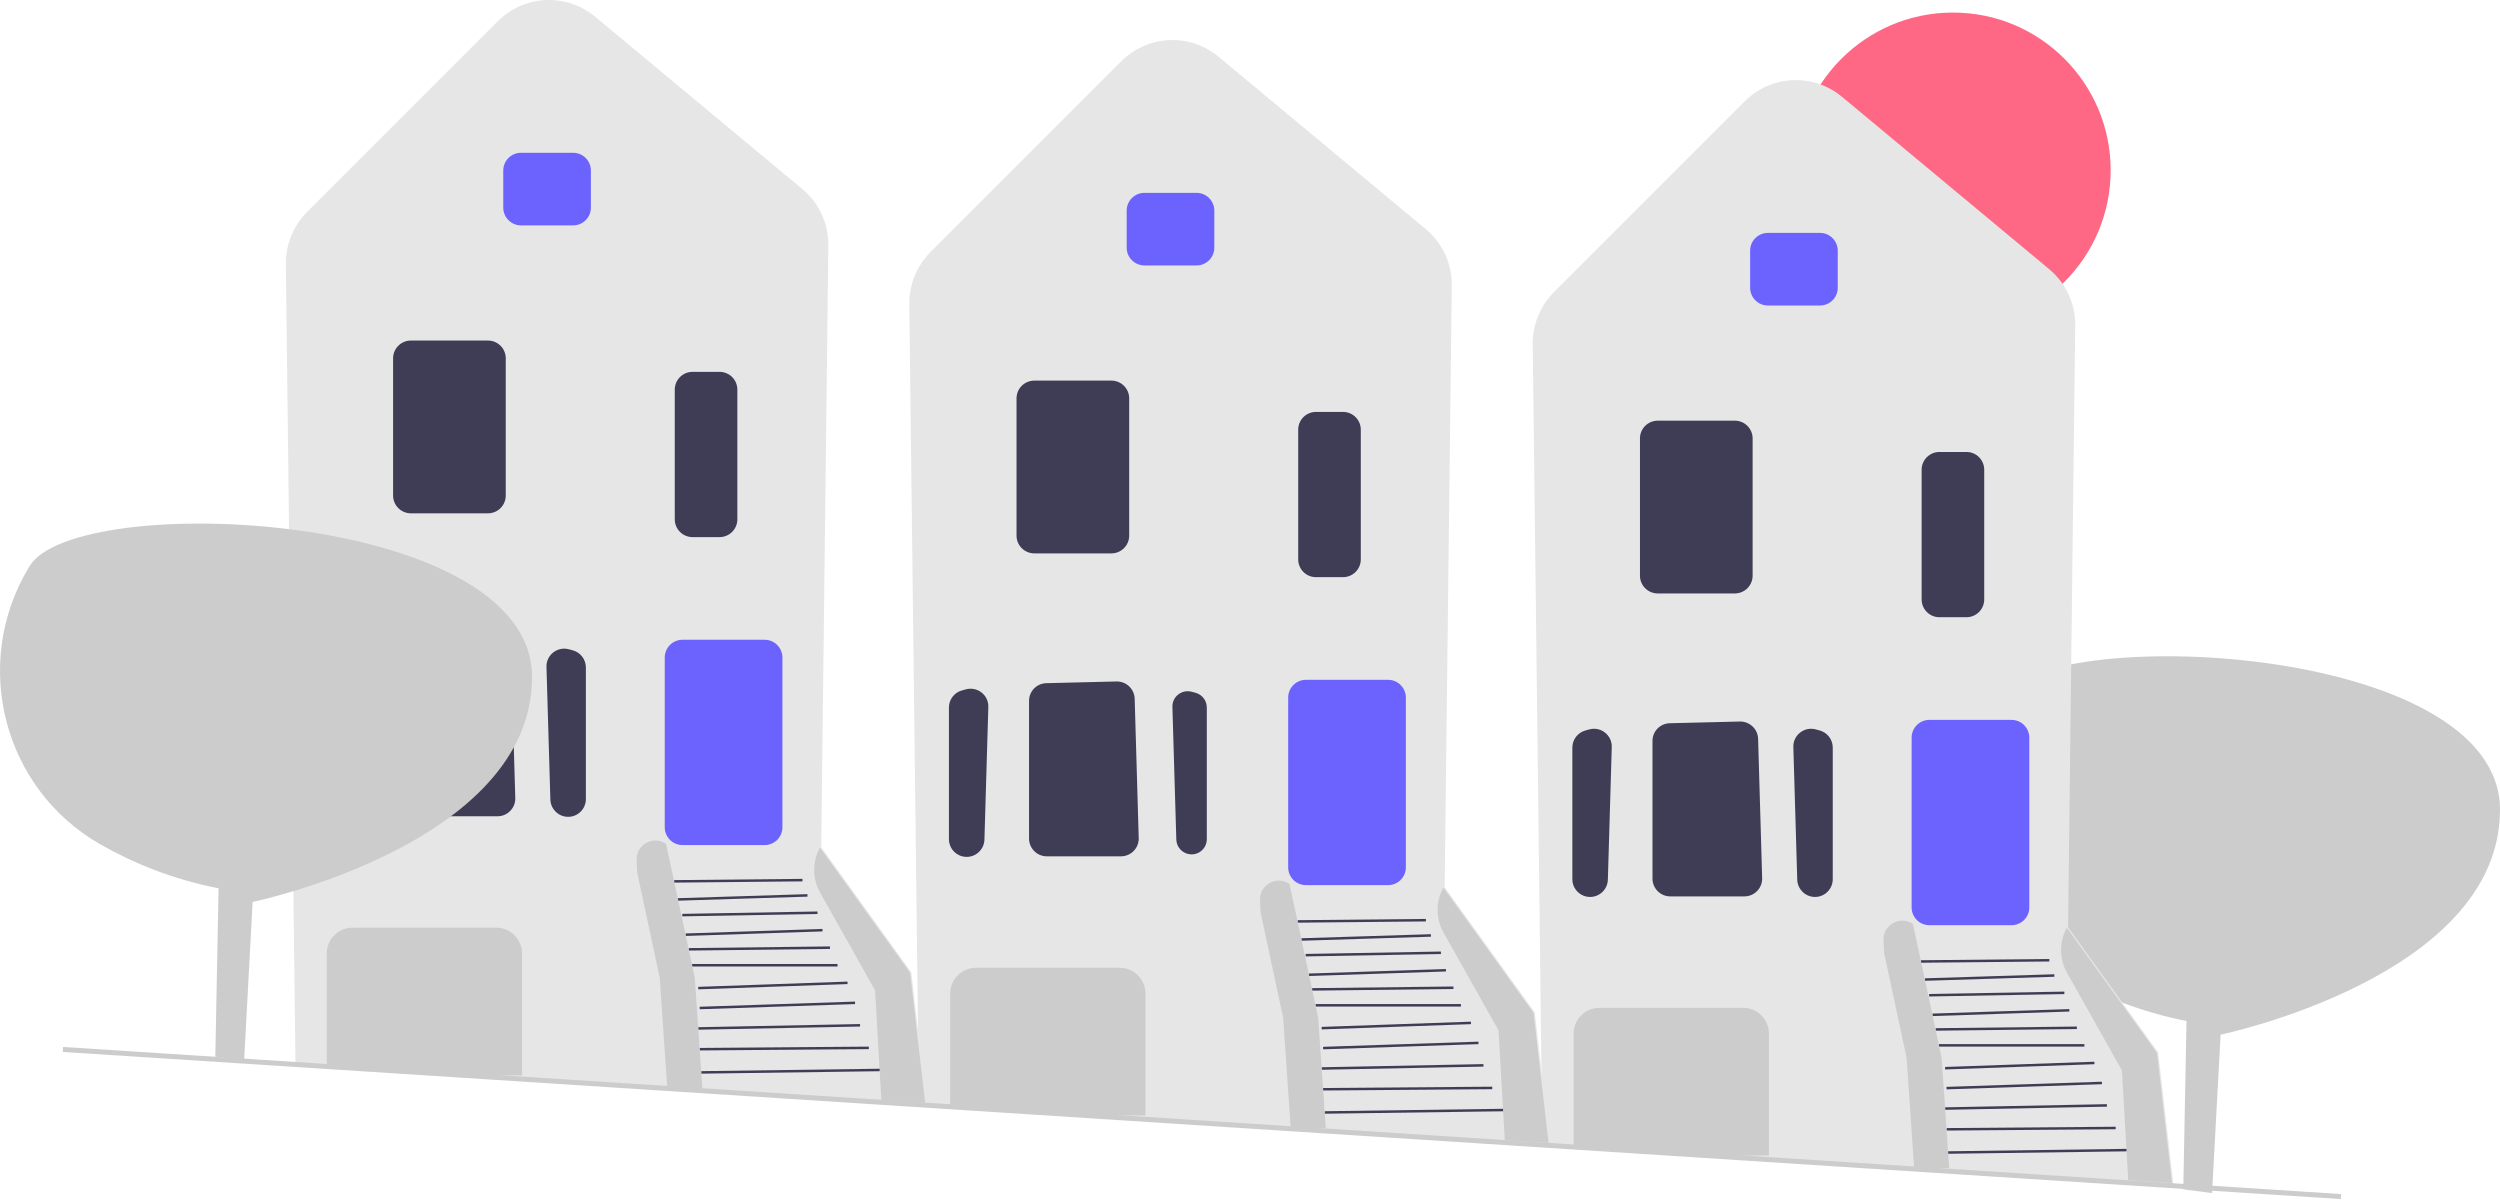
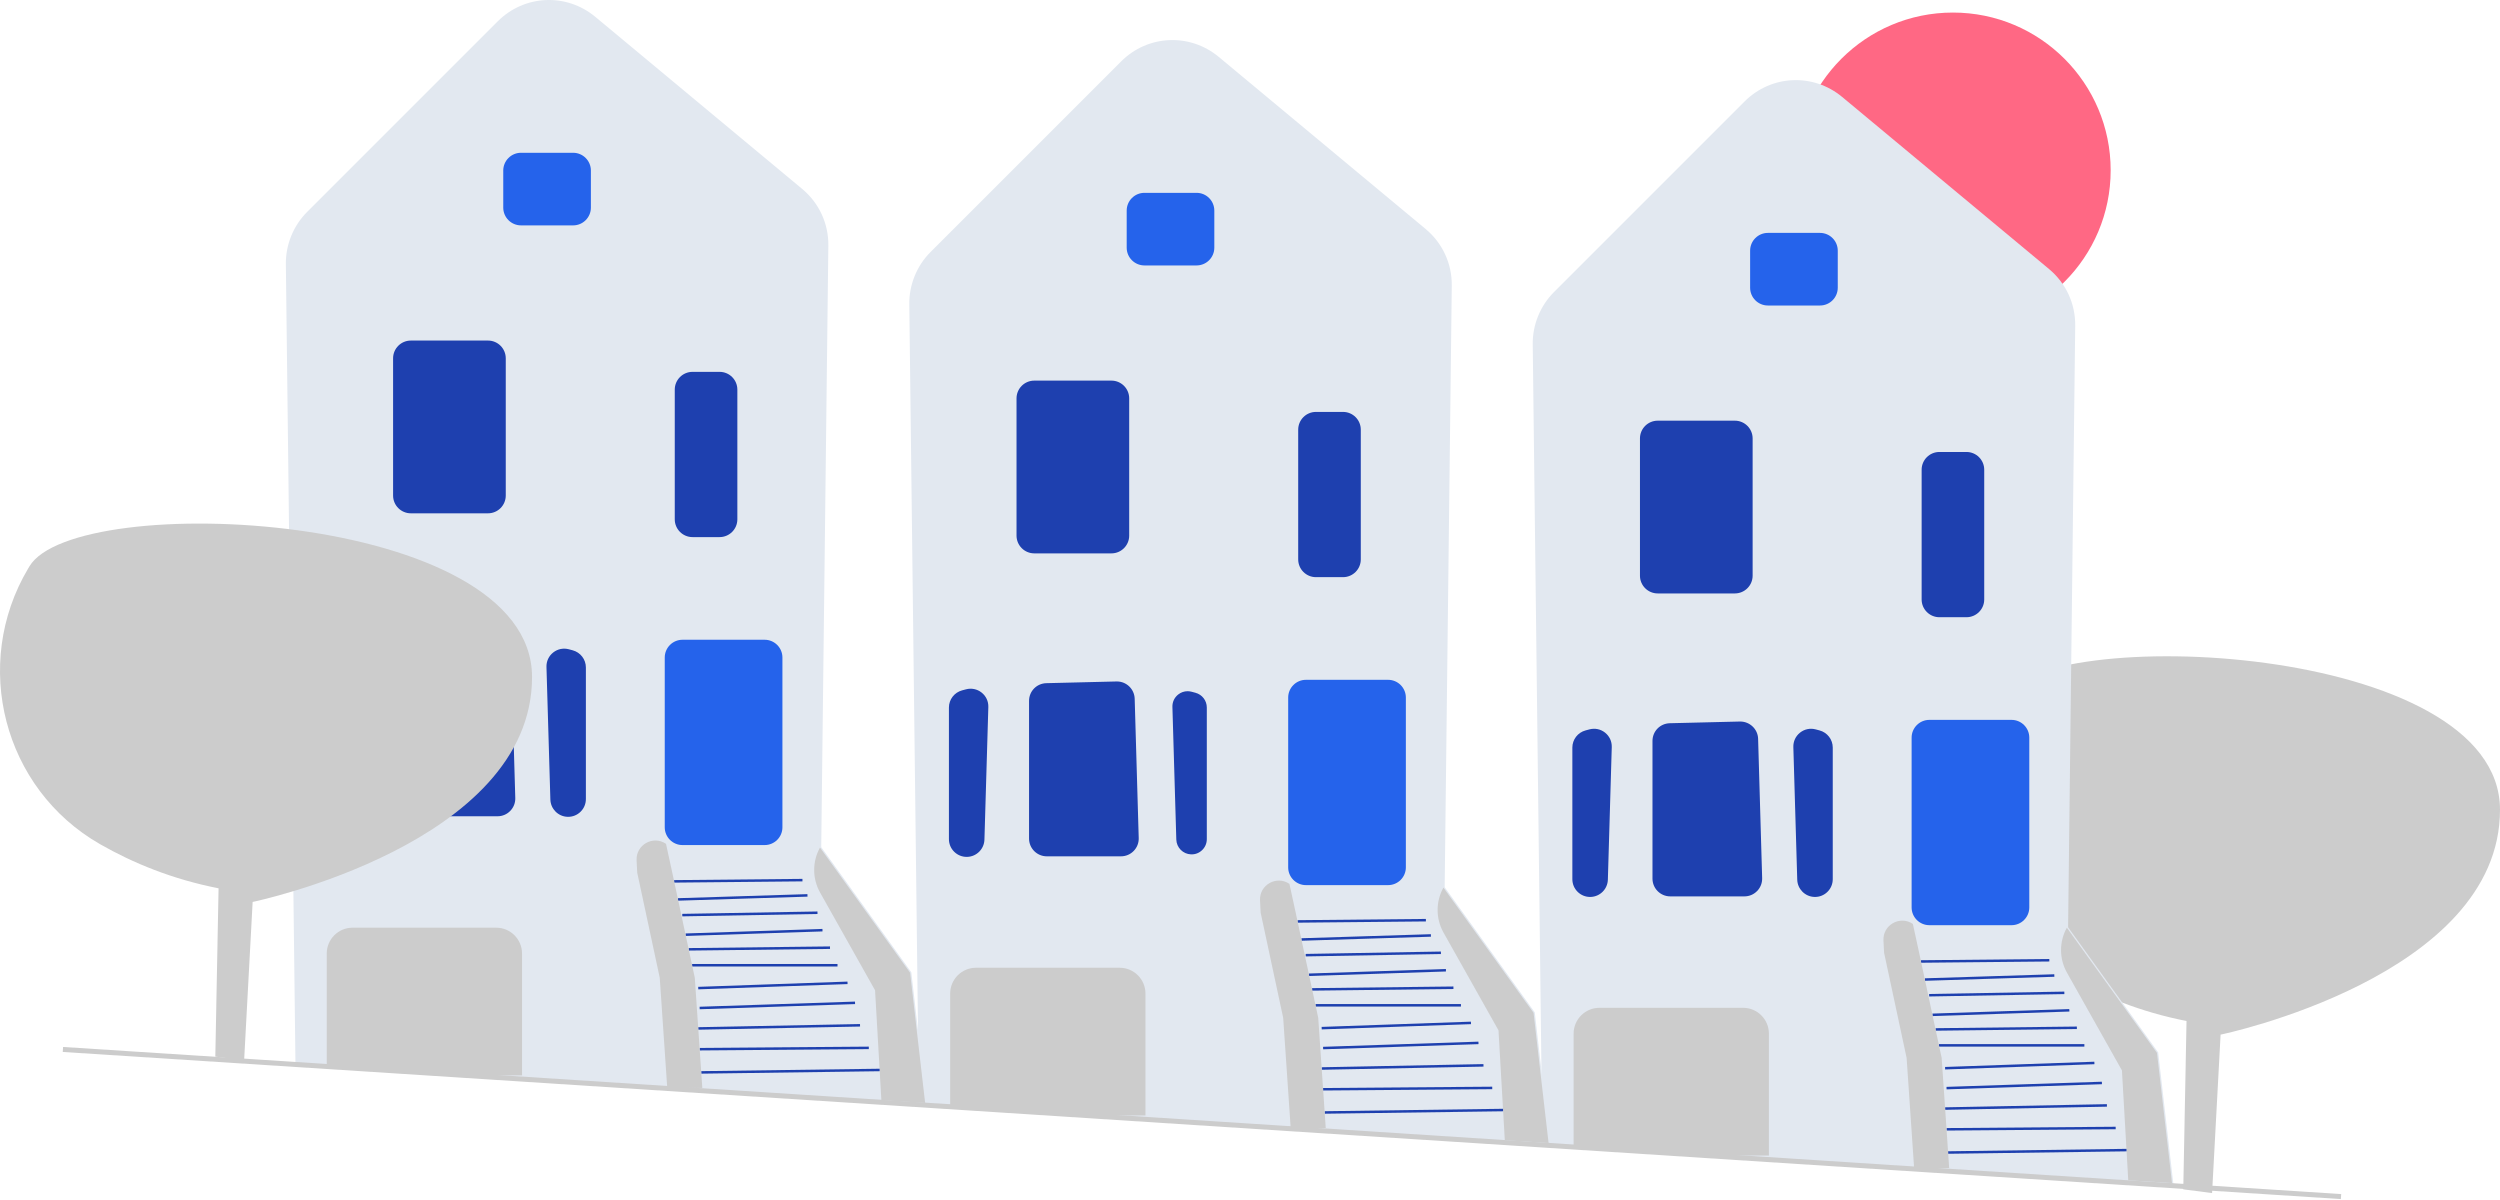
<svg xmlns="http://www.w3.org/2000/svg" width="998.5" height="479.016" viewBox="0 0 998.5 479.016">
  <path d="M883.503,476.518l3.402-63.283s111.595-23.136,111.595-89.82-182.363-74.85-200.735-44.23c-.184,.306-.366,.612-.548,.918-22.693,38.27-9.881,87.955,28.734,110.056,13.204,7.557,28.948,14.024,47.344,17.632l-1.296,67.226" fill="#ccc" />
  <circle cx="780" cy="68.018" r="63" fill="#ff6884" />
-   <path d="M687.058,461.517l-71.053-4.529-3.832-319.501c-.093-7.755,2.999-15.349,8.483-20.833l76.121-76.121c10.656-10.655,27.427-11.425,39.013-1.787l82.607,68.718c6.739,5.606,10.545,13.849,10.442,22.614l-2.838,240.281,35.904,49.866,.076,.105,6.083,52.724-181.007-11.538Z" fill="#e6e6e6" />
-   <path d="M699,114.926v-14.815c0-3.911,3.182-7.092,7.092-7.092h20.816c3.911,0,7.092,3.182,7.092,7.092v14.815c0,3.911-3.181,7.092-7.092,7.092h-20.816c-3.911,0-7.092-3.182-7.092-7.092Z" fill="#6c63ff" />
-   <path d="M655,229.926v-54.815c0-3.911,3.182-7.092,7.092-7.092h30.816c3.911,0,7.092,3.182,7.092,7.092v54.815c0,3.911-3.181,7.092-7.092,7.092h-30.816c-3.911,0-7.092-3.182-7.092-7.092Z" fill="#3f3d56" />
-   <path d="M724.657,358.237c-3.725-.132-6.728-3.154-6.838-6.88l-1.558-52.981c-.066-2.262,.913-4.363,2.686-5.769,1.773-1.404,4.044-1.873,6.231-1.293l1.558,.416c3.1,.827,5.265,3.645,5.265,6.853v52.566c0,1.941-.77,3.754-2.167,5.103-1.335,1.289-3.073,1.989-4.918,1.989-.086,0-.172-.001-.258-.004Z" fill="#3f3d56" />
-   <path d="M630.166,356.252c-1.397-1.349-2.167-3.161-2.167-5.103v-52.566c0-3.208,2.165-6.025,5.265-6.853l1.558-.416c2.188-.58,4.458-.111,6.23,1.293,1.773,1.404,2.752,3.507,2.687,5.769l-1.559,52.981c-.11,3.726-3.113,6.748-6.838,6.88-.086,.003-.172,.004-.258,.004-1.845,0-3.583-.701-4.918-1.989Z" fill="#3f3d56" />
-   <path d="M660,350.926v-54.975c0-3.881,3.04-6.995,6.919-7.091l28.008-.683c3.882-.054,7.149,2.993,7.263,6.885l1.613,55.657c.056,1.933-.655,3.761-2.003,5.147-1.347,1.387-3.153,2.15-5.086,2.15h-29.622c-3.911,0-7.092-3.182-7.092-7.092Z" fill="#3f3d56" />
+   <path d="M687.058,461.517l-71.053-4.529-3.832-319.501c-.093-7.755,2.999-15.349,8.483-20.833l76.121-76.121c10.656-10.655,27.427-11.425,39.013-1.787l82.607,68.718c6.739,5.606,10.545,13.849,10.442,22.614l-2.838,240.281,35.904,49.866,.076,.105,6.083,52.724-181.007-11.538Z" fill="#E2E8F0" />
+   <path d="M699,114.926v-14.815c0-3.911,3.182-7.092,7.092-7.092h20.816c3.911,0,7.092,3.182,7.092,7.092v14.815c0,3.911-3.181,7.092-7.092,7.092h-20.816c-3.911,0-7.092-3.182-7.092-7.092Z" fill="#2563EB" />
+   <path d="M655,229.926v-54.815c0-3.911,3.182-7.092,7.092-7.092h30.816c3.911,0,7.092,3.182,7.092,7.092v54.815c0,3.911-3.181,7.092-7.092,7.092h-30.816c-3.911,0-7.092-3.182-7.092-7.092Z" fill="#1E40AF" />
+   <path d="M724.657,358.237c-3.725-.132-6.728-3.154-6.838-6.88l-1.558-52.981c-.066-2.262,.913-4.363,2.686-5.769,1.773-1.404,4.044-1.873,6.231-1.293l1.558,.416c3.1,.827,5.265,3.645,5.265,6.853v52.566c0,1.941-.77,3.754-2.167,5.103-1.335,1.289-3.073,1.989-4.918,1.989-.086,0-.172-.001-.258-.004Z" fill="#1E40AF" />
+   <path d="M630.166,356.252c-1.397-1.349-2.167-3.161-2.167-5.103v-52.566c0-3.208,2.165-6.025,5.265-6.853l1.558-.416c2.188-.58,4.458-.111,6.23,1.293,1.773,1.404,2.752,3.507,2.687,5.769l-1.559,52.981c-.11,3.726-3.113,6.748-6.838,6.88-.086,.003-.172,.004-.258,.004-1.845,0-3.583-.701-4.918-1.989Z" fill="#1E40AF" />
+   <path d="M660,350.926v-54.975c0-3.881,3.04-6.995,6.919-7.091l28.008-.683c3.882-.054,7.149,2.993,7.263,6.885l1.613,55.657c.056,1.933-.655,3.761-2.003,5.147-1.347,1.387-3.153,2.15-5.086,2.15h-29.622c-3.911,0-7.092-3.182-7.092-7.092Z" fill="#1E40AF" />
  <path d="M825.548,388.492l21.952,39.027,2.52,43.89,17.48,1.11-6-52-36-50h0c-3.107,5.593-3.089,12.397,.048,17.973Z" fill="#ccc" />
-   <rect x="778.073" y="459.333" width="71.255" height="1" transform="translate(-6.21016 11.16674) rotate(-.78329)" fill="#3f3d56" />
-   <rect x="777.444" y="450.285" width="67.557" height="1" transform="translate(-3.49689 6.35124) rotate(-.44761)" fill="#3f3d56" />
-   <rect x="776.874" y="441.633" width="64.632" height="1" transform="translate(-8.47947 15.88578) rotate(-1.11892)" fill="#3f3d56" />
-   <rect x="777.428" y="433.063" width="62.09" height="1.001" transform="translate(-13.94245 27.06782) rotate(-1.9017)" fill="#3f3d56" />
-   <rect x="776.86" y="425.095" width="59.659" height="1.001" transform="translate(-14.45504 28.60544) rotate(-2.01348)" fill="#3f3d56" />
-   <rect x="774.429" y="417.019" width="58.071" height="1" fill="#3f3d56" />
-   <rect x="773.062" y="410.332" width="56.44" height="1" transform="translate(-4.75909 9.41758) rotate(-.6714)" fill="#3f3d56" />
-   <rect x="771.799" y="403.915" width="54.716" height="1.001" transform="translate(-12.9803 26.74262) rotate(-1.9017)" fill="#3f3d56" />
-   <rect x="770.495" y="396.518" width="54.009" height="1" transform="translate(-6.85458 14.07771) rotate(-1.00705)" fill="#3f3d56" />
-   <rect x="768.781" y="389.926" width="51.731" height="1" transform="translate(-11.80713 25.01108) rotate(-1.78991)" fill="#3f3d56" />
-   <rect x="767.249" y="383.269" width="51.252" height="1" transform="translate(-3.70976 7.76085) rotate(-.55951)" fill="#3f3d56" />
-   <path d="M763.5,362.426v-67.815c0-3.911,3.182-7.093,7.092-7.093h32.816c3.911,0,7.092,3.182,7.092,7.093v67.815c0,3.91-3.181,7.092-7.092,7.092h-32.816c-3.911,0-7.092-3.182-7.092-7.092Z" fill="#6c63ff" />
+   <rect x="778.073" y="459.333" width="71.255" height="1" transform="translate(-6.21016 11.16674) rotate(-.78329)" fill="#1E40AF" />
+   <rect x="777.444" y="450.285" width="67.557" height="1" transform="translate(-3.49689 6.35124) rotate(-.44761)" fill="#1E40AF" />
+   <rect x="776.874" y="441.633" width="64.632" height="1" transform="translate(-8.47947 15.88578) rotate(-1.11892)" fill="#1E40AF" />
+   <rect x="777.428" y="433.063" width="62.09" height="1.001" transform="translate(-13.94245 27.06782) rotate(-1.9017)" fill="#1E40AF" />
+   <rect x="776.86" y="425.095" width="59.659" height="1.001" transform="translate(-14.45504 28.60544) rotate(-2.01348)" fill="#1E40AF" />
+   <rect x="774.429" y="417.019" width="58.071" height="1" fill="#1E40AF" />
+   <rect x="773.062" y="410.332" width="56.44" height="1" transform="translate(-4.75909 9.41758) rotate(-.6714)" fill="#1E40AF" />
+   <rect x="771.799" y="403.915" width="54.716" height="1.001" transform="translate(-12.9803 26.74262) rotate(-1.9017)" fill="#1E40AF" />
+   <rect x="770.495" y="396.518" width="54.009" height="1" transform="translate(-6.85458 14.07771) rotate(-1.00705)" fill="#1E40AF" />
+   <rect x="768.781" y="389.926" width="51.731" height="1" transform="translate(-11.80713 25.01108) rotate(-1.78991)" fill="#1E40AF" />
+   <rect x="767.249" y="383.269" width="51.252" height="1" transform="translate(-3.70976 7.76085) rotate(-.55951)" fill="#1E40AF" />
+   <path d="M763.5,362.426v-67.815c0-3.911,3.182-7.093,7.092-7.093h32.816c3.911,0,7.092,3.182,7.092,7.093v67.815c0,3.91-3.181,7.092-7.092,7.092h-32.816c-3.911,0-7.092-3.182-7.092-7.092Z" fill="#2563EB" />
  <path d="M687.058,461.517l-58.09-3.7-.468-.03v-44.957c0-5.686,4.625-10.312,10.311-10.312h57.378c5.686,0,10.311,4.626,10.311,10.312v48.688h-.5l-18.941-.001Z" fill="#ccc" />
-   <path d="M767.5,239.426v-51.816c0-3.911,3.182-7.092,7.092-7.092h10.816c3.911,0,7.092,3.182,7.092,7.092v51.816c0,3.91-3.181,7.092-7.092,7.092h-10.816c-3.911,0-7.092-3.182-7.092-7.092Z" fill="#3f3d56" />
+   <path d="M767.5,239.426v-51.816c0-3.911,3.182-7.092,7.092-7.092h10.816c3.911,0,7.092,3.182,7.092,7.092v51.816c0,3.91-3.181,7.092-7.092,7.092h-10.816c-3.911,0-7.092-3.182-7.092-7.092Z" fill="#1E40AF" />
  <path d="M778.5,466.518l-3-44-9-42-2.5-11.5h-0c-5.137-3.493-12.055,.393-11.745,6.597l.245,4.903,9,42,3,44" fill="#ccc" />
-   <path d="M438.057,445.517l-71.052-4.529-3.832-319.501c-.093-7.755,2.999-15.349,8.483-20.833L447.778,24.533c10.655-10.656,27.427-11.424,39.013-1.787l82.607,68.718c6.739,5.606,10.545,13.849,10.442,22.614l-2.838,240.281,35.904,49.866,.076,.105,6.083,52.724-181.008-11.538Z" fill="#e6e6e6" />
-   <path d="M450,98.926v-14.815c0-3.911,3.182-7.092,7.093-7.092h20.815c3.911,0,7.092,3.182,7.092,7.092v14.815c0,3.911-3.181,7.092-7.092,7.092h-20.815c-3.911,0-7.093-3.182-7.093-7.092Z" fill="#6c63ff" />
-   <path d="M406,213.926v-54.815c0-3.911,3.182-7.092,7.093-7.092h30.815c3.91,0,7.092,3.182,7.092,7.092v54.815c0,3.911-3.182,7.092-7.092,7.092h-30.815c-3.911,0-7.093-3.182-7.093-7.092Z" fill="#3f3d56" />
-   <path d="M470.567,277.391c-1.523,1.206-2.364,3.013-2.307,4.955l1.558,52.981c.095,3.2,2.675,5.796,5.874,5.909,1.682,.067,3.247-.547,4.446-1.705,1.2-1.158,1.861-2.715,1.861-4.383v-52.566c0-2.756-1.859-5.176-4.522-5.886l-1.559-.416c-.527-.141-1.061-.21-1.589-.21-1.352,0-2.667,.453-3.763,1.32Z" fill="#3f3d56" />
-   <path d="M381.166,340.252c-1.396-1.349-2.166-3.161-2.166-5.103v-52.566c0-3.208,2.165-6.025,5.265-6.853l1.559-.416c2.184-.58,4.457-.111,6.23,1.293,1.774,1.405,2.753,3.508,2.687,5.769l-1.559,52.981c-.109,3.726-3.112,6.748-6.838,6.88-.086,.003-.173,.004-.259,.004-1.845,0-3.583-.701-4.919-1.989Z" fill="#3f3d56" />
-   <path d="M411,334.926v-54.975c0-3.881,3.039-6.995,6.92-7.091l28.008-.683c.06-.001,.117-.002,.176-.002,3.813,0,6.976,3.054,7.087,6.887l1.613,55.657c.056,1.933-.655,3.761-2.003,5.147-1.347,1.387-3.153,2.15-5.087,2.15h-29.621c-3.911,0-7.093-3.182-7.093-7.092Z" fill="#3f3d56" />
+   <path d="M438.057,445.517l-71.052-4.529-3.832-319.501c-.093-7.755,2.999-15.349,8.483-20.833L447.778,24.533c10.655-10.656,27.427-11.424,39.013-1.787l82.607,68.718c6.739,5.606,10.545,13.849,10.442,22.614l-2.838,240.281,35.904,49.866,.076,.105,6.083,52.724-181.008-11.538Z" fill="#E2E8F0" />
+   <path d="M450,98.926v-14.815c0-3.911,3.182-7.092,7.093-7.092h20.815c3.911,0,7.092,3.182,7.092,7.092v14.815c0,3.911-3.181,7.092-7.092,7.092h-20.815c-3.911,0-7.093-3.182-7.093-7.092Z" fill="#2563EB" />
+   <path d="M406,213.926v-54.815c0-3.911,3.182-7.092,7.093-7.092h30.815c3.91,0,7.092,3.182,7.092,7.092v54.815c0,3.911-3.182,7.092-7.092,7.092h-30.815c-3.911,0-7.093-3.182-7.093-7.092Z" fill="#1E40AF" />
+   <path d="M470.567,277.391c-1.523,1.206-2.364,3.013-2.307,4.955l1.558,52.981c.095,3.2,2.675,5.796,5.874,5.909,1.682,.067,3.247-.547,4.446-1.705,1.2-1.158,1.861-2.715,1.861-4.383v-52.566c0-2.756-1.859-5.176-4.522-5.886l-1.559-.416c-.527-.141-1.061-.21-1.589-.21-1.352,0-2.667,.453-3.763,1.32Z" fill="#1E40AF" />
+   <path d="M381.166,340.252c-1.396-1.349-2.166-3.161-2.166-5.103v-52.566c0-3.208,2.165-6.025,5.265-6.853l1.559-.416c2.184-.58,4.457-.111,6.23,1.293,1.774,1.405,2.753,3.508,2.687,5.769l-1.559,52.981c-.109,3.726-3.112,6.748-6.838,6.88-.086,.003-.173,.004-.259,.004-1.845,0-3.583-.701-4.919-1.989Z" fill="#1E40AF" />
+   <path d="M411,334.926v-54.975c0-3.881,3.039-6.995,6.92-7.091l28.008-.683c.06-.001,.117-.002,.176-.002,3.813,0,6.976,3.054,7.087,6.887l1.613,55.657c.056,1.933-.655,3.761-2.003,5.147-1.347,1.387-3.153,2.15-5.087,2.15h-29.621c-3.911,0-7.093-3.182-7.093-7.092Z" fill="#1E40AF" />
  <path d="M576.548,372.492l21.952,39.027,2.52,43.89,17.48,1.11-6-52-36-50h0c-3.107,5.593-3.089,12.397,.048,17.973Z" fill="#ccc" />
-   <rect x="529.073" y="443.333" width="71.255" height="1" transform="translate(-6.0147 7.76127) rotate(-.78329)" fill="#3f3d56" />
-   <rect x="528.444" y="434.285" width="67.557" height="1" transform="translate(-3.37949 4.4055) rotate(-.44761)" fill="#3f3d56" />
-   <rect x="527.874" y="425.633" width="64.632" height="1" transform="translate(-8.21451 11.02038) rotate(-1.11892)" fill="#3f3d56" />
-   <rect x="528.428" y="417.063" width="62.09" height="1.001" transform="translate(-13.54864 18.79599) rotate(-1.9017)" fill="#3f3d56" />
-   <rect x="527.86" y="409.095" width="59.659" height="1.001" transform="translate(-14.04662 19.84706) rotate(-2.01348)" fill="#3f3d56" />
-   <rect x="525.429" y="401.019" width="58.071" height="1" fill="#3f3d56" />
-   <rect x="524.062" y="394.332" width="56.44" height="1" transform="translate(-4.5887 6.49871) rotate(-.6714)" fill="#3f3d56" />
-   <rect x="522.799" y="387.915" width="54.716" height="1.001" transform="translate(-12.58648 18.47078) rotate(-1.9017)" fill="#3f3d56" />
-   <rect x="521.495" y="380.518" width="54.009" height="1" transform="translate(-6.61184 9.69896) rotate(-1.00705)" fill="#3f3d56" />
-   <rect x="519.781" y="373.926" width="51.731" height="1" transform="translate(-11.42886 17.22582) rotate(-1.78991)" fill="#3f3d56" />
-   <rect x="518.249" y="367.269" width="51.252" height="1" transform="translate(-3.56539 5.32856) rotate(-.55951)" fill="#3f3d56" />
-   <path d="M514.5,346.426v-67.815c0-3.911,3.182-7.093,7.092-7.093h32.816c3.911,0,7.092,3.182,7.092,7.093v67.815c0,3.91-3.181,7.092-7.092,7.092h-32.816c-3.911,0-7.092-3.182-7.092-7.092Z" fill="#6c63ff" />
+   <rect x="529.073" y="443.333" width="71.255" height="1" transform="translate(-6.0147 7.76127) rotate(-.78329)" fill="#1E40AF" />
+   <rect x="528.444" y="434.285" width="67.557" height="1" transform="translate(-3.37949 4.4055) rotate(-.44761)" fill="#1E40AF" />
+   <rect x="527.874" y="425.633" width="64.632" height="1" transform="translate(-8.21451 11.02038) rotate(-1.11892)" fill="#1E40AF" />
+   <rect x="528.428" y="417.063" width="62.09" height="1.001" transform="translate(-13.54864 18.79599) rotate(-1.9017)" fill="#1E40AF" />
+   <rect x="527.86" y="409.095" width="59.659" height="1.001" transform="translate(-14.04662 19.84706) rotate(-2.01348)" fill="#1E40AF" />
+   <rect x="525.429" y="401.019" width="58.071" height="1" fill="#1E40AF" />
+   <rect x="524.062" y="394.332" width="56.44" height="1" transform="translate(-4.5887 6.49871) rotate(-.6714)" fill="#1E40AF" />
+   <rect x="522.799" y="387.915" width="54.716" height="1.001" transform="translate(-12.58648 18.47078) rotate(-1.9017)" fill="#1E40AF" />
+   <rect x="521.495" y="380.518" width="54.009" height="1" transform="translate(-6.61184 9.69896) rotate(-1.00705)" fill="#1E40AF" />
+   <rect x="519.781" y="373.926" width="51.731" height="1" transform="translate(-11.42886 17.22582) rotate(-1.78991)" fill="#1E40AF" />
+   <rect x="518.249" y="367.269" width="51.252" height="1" transform="translate(-3.56539 5.32856) rotate(-.55951)" fill="#1E40AF" />
+   <path d="M514.5,346.426v-67.815c0-3.911,3.182-7.093,7.092-7.093h32.816c3.911,0,7.092,3.182,7.092,7.093v67.815c0,3.91-3.181,7.092-7.092,7.092h-32.816c-3.911,0-7.092-3.182-7.092-7.092Z" fill="#2563EB" />
  <path d="M438.057,445.517l-58.09-3.7-.468-.03v-44.957c0-5.686,4.626-10.312,10.312-10.312h57.378c5.686,0,10.311,4.626,10.311,10.312v48.688h-.5l-18.942-.001Z" fill="#ccc" />
-   <path d="M518.5,223.426v-51.815c0-3.911,3.182-7.092,7.092-7.092h10.816c3.911,0,7.092,3.182,7.092,7.092v51.815c0,3.911-3.181,7.092-7.092,7.092h-10.816c-3.911,0-7.092-3.182-7.092-7.092Z" fill="#3f3d56" />
+   <path d="M518.5,223.426v-51.815c0-3.911,3.182-7.092,7.092-7.092h10.816c3.911,0,7.092,3.182,7.092,7.092v51.815c0,3.911-3.181,7.092-7.092,7.092h-10.816c-3.911,0-7.092-3.182-7.092-7.092Z" fill="#1E40AF" />
  <path d="M529.5,450.518l-3-44-9-42-2.5-11.5h-0c-5.137-3.493-12.055,.393-11.745,6.597l.245,4.903,9,42,3,44" fill="#ccc" />
-   <path d="M189.057,429.517l-71.052-4.529-3.832-319.501c-.093-7.755,2.999-15.349,8.483-20.833L198.778,8.533c10.655-10.656,27.428-11.424,39.012-1.787l82.608,68.718c6.739,5.606,10.545,13.849,10.441,22.614l-2.838,240.281,35.904,49.866,.075,.105,6.084,52.724-181.008-11.538Z" fill="#e6e6e6" />
-   <path d="M201,82.926v-14.815c0-3.911,3.182-7.092,7.093-7.092h20.815c3.91,0,7.092,3.182,7.092,7.092v14.815c0,3.911-3.182,7.092-7.092,7.092h-20.815c-3.911,0-7.093-3.182-7.093-7.092Z" fill="#6c63ff" />
-   <path d="M157,197.926v-54.815c0-3.911,3.182-7.092,7.093-7.092h30.815c3.91,0,7.092,3.182,7.092,7.092v54.815c0,3.911-3.182,7.092-7.092,7.092h-30.815c-3.911,0-7.093-3.182-7.093-7.092Z" fill="#3f3d56" />
-   <path d="M226.657,326.237c-3.725-.132-6.729-3.154-6.839-6.88l-1.558-52.981c-.066-2.262,.912-4.364,2.686-5.769s4.044-1.874,6.23-1.293l1.559,.416c3.1,.827,5.265,3.645,5.265,6.853v52.566c0,1.941-.77,3.754-2.166,5.103-1.336,1.289-3.073,1.989-4.918,1.989-.086,0-.173-.001-.259-.004Z" fill="#3f3d56" />
-   <path d="M135.394,260.213l1.558-.416c4.263-1.137,8.418,2.153,8.288,6.563l-1.558,52.982c-.102,3.474-2.883,6.271-6.356,6.394h-0c-3.73,.132-6.826-2.856-6.826-6.588v-52.566c0-2.987,2.008-5.6,4.894-6.37Z" fill="#3f3d56" />
-   <path d="M162,318.926v-54.975c0-3.881,3.039-6.995,6.92-7.091l28.008-.683c3.902-.062,7.149,2.993,7.263,6.885l1.613,55.657c.056,1.933-.655,3.761-2.003,5.147-1.347,1.387-3.153,2.15-5.087,2.15h-29.621c-3.911,0-7.093-3.182-7.093-7.092Z" fill="#3f3d56" />
+   <path d="M189.057,429.517l-71.052-4.529-3.832-319.501c-.093-7.755,2.999-15.349,8.483-20.833L198.778,8.533c10.655-10.656,27.428-11.424,39.012-1.787l82.608,68.718c6.739,5.606,10.545,13.849,10.441,22.614l-2.838,240.281,35.904,49.866,.075,.105,6.084,52.724-181.008-11.538Z" fill="#E2E8F0" />
+   <path d="M201,82.926v-14.815c0-3.911,3.182-7.092,7.093-7.092h20.815c3.91,0,7.092,3.182,7.092,7.092v14.815c0,3.911-3.182,7.092-7.092,7.092h-20.815c-3.911,0-7.093-3.182-7.093-7.092Z" fill="#2563EB" />
+   <path d="M157,197.926v-54.815c0-3.911,3.182-7.092,7.093-7.092h30.815c3.91,0,7.092,3.182,7.092,7.092v54.815c0,3.911-3.182,7.092-7.092,7.092h-30.815c-3.911,0-7.093-3.182-7.093-7.092Z" fill="#1E40AF" />
+   <path d="M226.657,326.237c-3.725-.132-6.729-3.154-6.839-6.88l-1.558-52.981c-.066-2.262,.912-4.364,2.686-5.769s4.044-1.874,6.23-1.293l1.559,.416c3.1,.827,5.265,3.645,5.265,6.853v52.566c0,1.941-.77,3.754-2.166,5.103-1.336,1.289-3.073,1.989-4.918,1.989-.086,0-.173-.001-.259-.004Z" fill="#1E40AF" />
+   <path d="M135.394,260.213l1.558-.416c4.263-1.137,8.418,2.153,8.288,6.563l-1.558,52.982c-.102,3.474-2.883,6.271-6.356,6.394h-0c-3.73,.132-6.826-2.856-6.826-6.588v-52.566c0-2.987,2.008-5.6,4.894-6.37Z" fill="#1E40AF" />
+   <path d="M162,318.926v-54.975c0-3.881,3.039-6.995,6.92-7.091l28.008-.683c3.902-.062,7.149,2.993,7.263,6.885l1.613,55.657c.056,1.933-.655,3.761-2.003,5.147-1.347,1.387-3.153,2.15-5.087,2.15h-29.621c-3.911,0-7.093-3.182-7.093-7.092Z" fill="#1E40AF" />
  <path d="M327.548,356.492l21.952,39.027,2.52,43.89,17.48,1.11-6-52-36-50h0c-3.107,5.593-3.089,12.397,.048,17.973Z" fill="#ccc" />
-   <rect x="280.073" y="427.333" width="71.255" height="1" transform="translate(-5.81924 4.35579) rotate(-.78329)" fill="#3f3d56" />
-   <rect x="279.444" y="418.285" width="67.557" height="1" transform="translate(-3.2621 2.45976) rotate(-.44761)" fill="#3f3d56" />
-   <rect x="278.874" y="409.633" width="64.632" height="1" transform="translate(-7.94955 6.15497) rotate(-1.11892)" fill="#3f3d56" />
-   <rect x="279.428" y="401.063" width="62.09" height="1.001" transform="translate(-13.15482 10.52415) rotate(-1.9017)" fill="#3f3d56" />
-   <rect x="278.86" y="393.095" width="59.659" height="1.001" transform="translate(-13.6382 11.08868) rotate(-2.01348)" fill="#3f3d56" />
-   <rect x="276.429" y="385.019" width="58.071" height="1" fill="#3f3d56" />
-   <rect x="275.062" y="378.332" width="56.44" height="1" transform="translate(-4.41831 3.57985) rotate(-.6714)" fill="#3f3d56" />
-   <rect x="273.799" y="371.915" width="54.716" height="1.001" transform="translate(-12.19267 10.19895) rotate(-1.9017)" fill="#3f3d56" />
-   <rect x="272.495" y="364.518" width="54.009" height="1" transform="translate(-6.36909 5.32021) rotate(-1.00705)" fill="#3f3d56" />
-   <rect x="270.781" y="357.926" width="51.731" height="1" transform="translate(-11.0506 9.44056) rotate(-1.78991)" fill="#3f3d56" />
-   <rect x="269.249" y="351.269" width="51.252" height="1" transform="translate(-3.42102 2.89627) rotate(-.55951)" fill="#3f3d56" />
-   <path d="M265.5,330.426v-67.815c0-3.911,3.182-7.093,7.093-7.093h32.815c3.91,0,7.092,3.182,7.092,7.093v67.815c0,3.91-3.182,7.092-7.092,7.092h-32.815c-3.911,0-7.093-3.182-7.093-7.092Z" fill="#6c63ff" />
+   <rect x="280.073" y="427.333" width="71.255" height="1" transform="translate(-5.81924 4.35579) rotate(-.78329)" fill="#1E40AF" />
+   <rect x="279.444" y="418.285" width="67.557" height="1" transform="translate(-3.2621 2.45976) rotate(-.44761)" fill="#1E40AF" />
+   <rect x="278.874" y="409.633" width="64.632" height="1" transform="translate(-7.94955 6.15497) rotate(-1.11892)" fill="#1E40AF" />
+   <rect x="279.428" y="401.063" width="62.09" height="1.001" transform="translate(-13.15482 10.52415) rotate(-1.9017)" fill="#1E40AF" />
+   <rect x="278.86" y="393.095" width="59.659" height="1.001" transform="translate(-13.6382 11.08868) rotate(-2.01348)" fill="#1E40AF" />
+   <rect x="276.429" y="385.019" width="58.071" height="1" fill="#1E40AF" />
+   <rect x="275.062" y="378.332" width="56.44" height="1" transform="translate(-4.41831 3.57985) rotate(-.6714)" fill="#1E40AF" />
+   <rect x="273.799" y="371.915" width="54.716" height="1.001" transform="translate(-12.19267 10.19895) rotate(-1.9017)" fill="#1E40AF" />
+   <rect x="272.495" y="364.518" width="54.009" height="1" transform="translate(-6.36909 5.32021) rotate(-1.00705)" fill="#1E40AF" />
+   <rect x="270.781" y="357.926" width="51.731" height="1" transform="translate(-11.0506 9.44056) rotate(-1.78991)" fill="#1E40AF" />
+   <rect x="269.249" y="351.269" width="51.252" height="1" transform="translate(-3.42102 2.89627) rotate(-.55951)" fill="#1E40AF" />
+   <path d="M265.5,330.426v-67.815c0-3.911,3.182-7.093,7.093-7.093h32.815c3.91,0,7.092,3.182,7.092,7.093v67.815c0,3.91-3.182,7.092-7.092,7.092h-32.815c-3.911,0-7.093-3.182-7.093-7.092Z" fill="#2563EB" />
  <path d="M189.057,429.517l-58.09-3.7-.468-.03v-44.957c0-5.686,4.626-10.312,10.312-10.312h57.378c5.686,0,10.311,4.626,10.311,10.312v48.688h-.5l-18.942-.001Z" fill="#ccc" />
-   <path d="M269.5,207.426v-51.815c0-3.911,3.182-7.092,7.093-7.092h10.815c3.91,0,7.092,3.182,7.092,7.092v51.815c0,3.911-3.182,7.092-7.092,7.092h-10.815c-3.911,0-7.093-3.182-7.093-7.092Z" fill="#3f3d56" />
+   <path d="M269.5,207.426v-51.815c0-3.911,3.182-7.092,7.093-7.092h10.815c3.91,0,7.092,3.182,7.092,7.092v51.815c0,3.911-3.182,7.092-7.092,7.092h-10.815c-3.911,0-7.093-3.182-7.093-7.092Z" fill="#1E40AF" />
  <path d="M280.5,434.518l-3-44-9-42-2.5-11.5h-0c-5.137-3.493-12.055,.393-11.745,6.597l.245,4.903,9,42,3,44" fill="#ccc" />
  <path d="M97.503,423.518l3.402-63.283s111.595-23.136,111.595-89.82S30.137,195.565,11.765,226.186c-.184,.306-.366,.612-.548,.918-22.693,38.27-9.881,87.955,28.734,110.056,13.204,7.557,28.948,14.024,47.344,17.632l-1.296,67.226" fill="#ccc" />
  <rect x="479.067" y="-7.353" width="2" height="911.775" transform="translate(1.52699 898.6975) rotate(-86.30501)" fill="#ccc" />
</svg>
